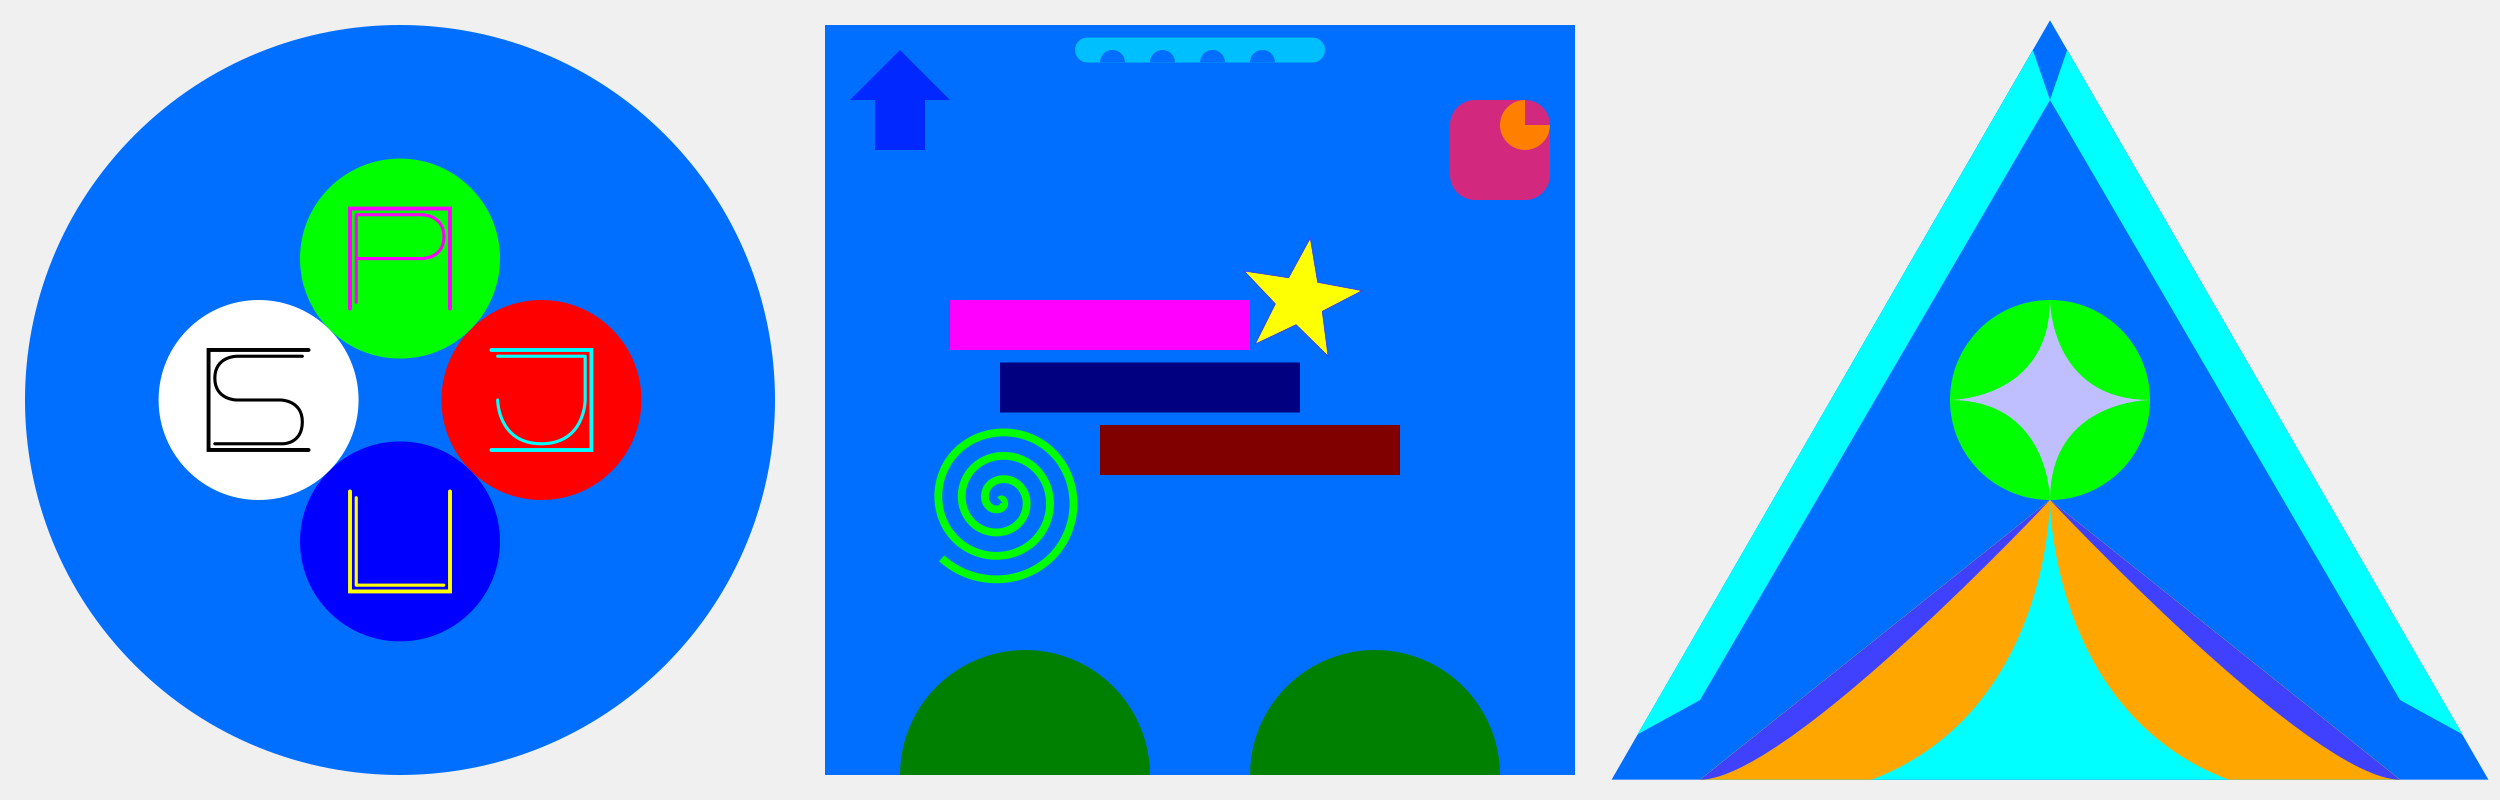
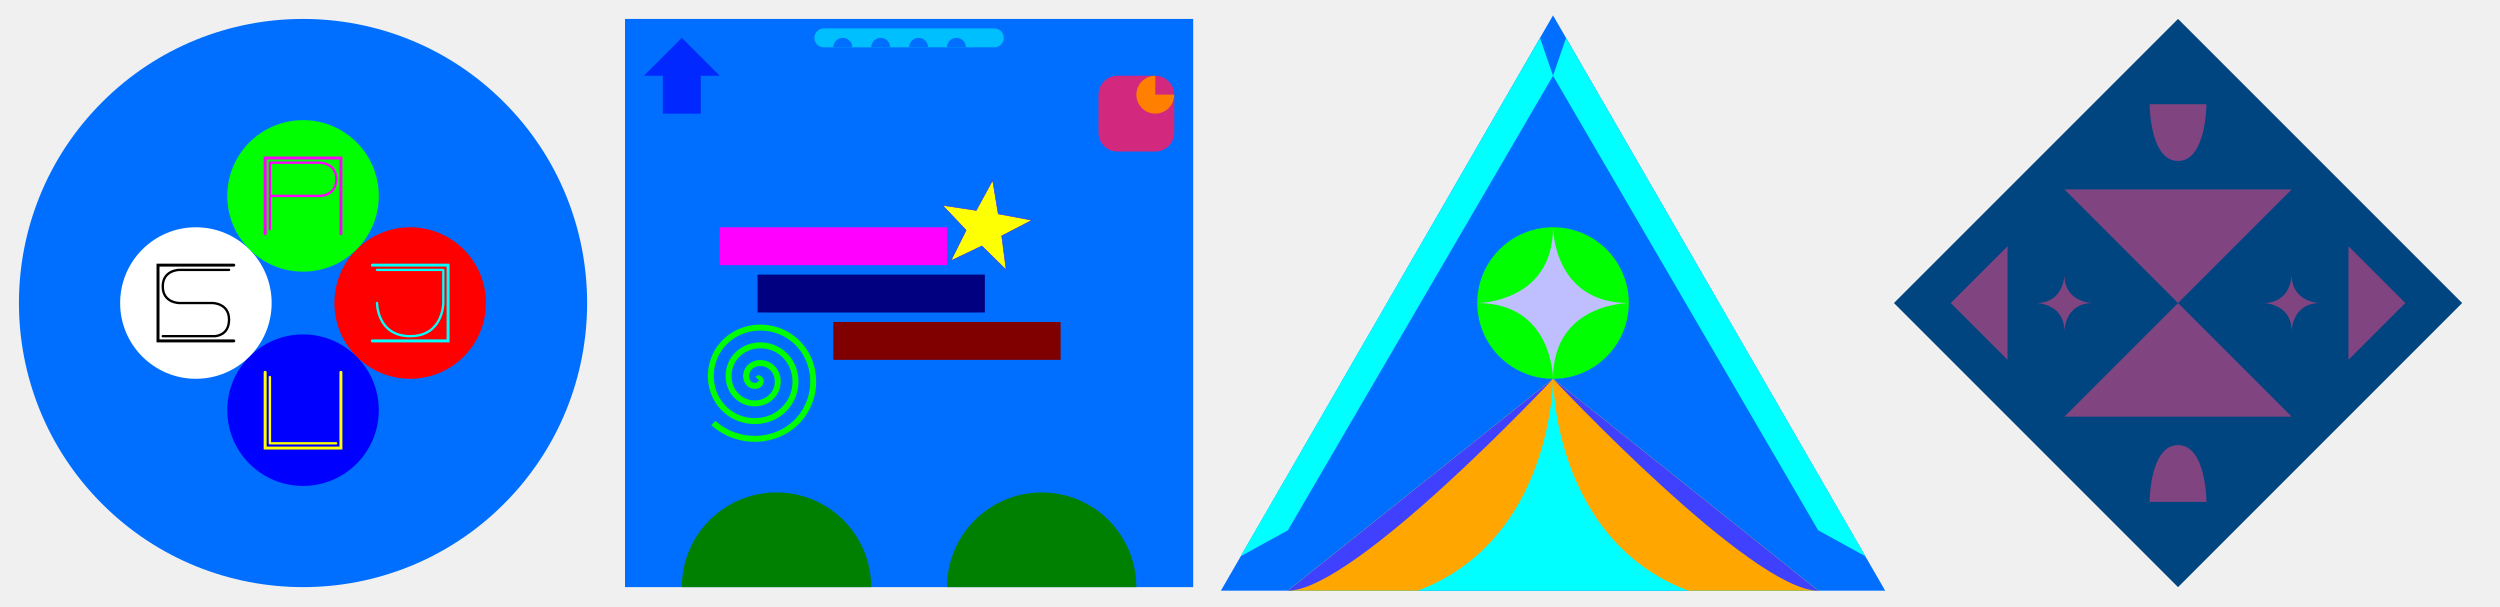
- <svg xmlns="http://www.w3.org/2000/svg" width="3200" height="1024" viewBox="0 0 846.667 270.933" version="1.1" id="svg8">
+ <svg xmlns="http://www.w3.org/2000/svg" width="4224" height="1024" viewBox="0 0 1117.601 270.933" version="1.1" id="svg8">
  <defs id="defs2" />
  <g id="layer2">
    <rect style="opacity:1;fill:#00ffff;fill-opacity:1;stroke:none;stroke-width:1.058;stroke-linecap:round;stroke-linejoin:round;stroke-miterlimit:4;stroke-dasharray:none;stroke-opacity:1" id="rect1090" width="152.4" height="29.633" x="541.867" y="275.167" ry="4.233" />
    <rect style="opacity:1;fill:#ffff00;fill-opacity:1;stroke:none;stroke-width:1.058;stroke-linecap:round;stroke-linejoin:round;stroke-miterlimit:4;stroke-dasharray:none;stroke-opacity:1" id="rect1092" width="152.4" height="29.633" x="694.267" y="275.167" ry="4.233" />
-     <rect style="opacity:1;fill:#00ffff;fill-opacity:1;stroke:none;stroke-width:1.058;stroke-linecap:round;stroke-linejoin:round;stroke-miterlimit:4;stroke-dasharray:none;stroke-opacity:1" id="rect1090-2" width="152.4" height="29.633" x="-33.867" y="-895.35" ry="4.233" transform="rotate(90)" />
-     <rect style="opacity:1;fill:#ffff00;fill-opacity:1;stroke:none;stroke-width:1.058;stroke-linecap:round;stroke-linejoin:round;stroke-miterlimit:4;stroke-dasharray:none;stroke-opacity:1" id="rect1092-9" width="152.4" height="29.633" x="118.533" y="-895.35" ry="4.233" transform="rotate(90)" />
+     <rect style="opacity:1;fill:#00ffff;fill-opacity:1;stroke:none;stroke-width:1.058;stroke-linecap:round;stroke-linejoin:round;stroke-miterlimit:4;stroke-dasharray:none;stroke-opacity:1" id="rect1090-2" width="152.4" height="29.633" x="-33.867" y="-1471.083" ry="4.233" transform="rotate(90)" />
+     <rect style="opacity:1;fill:#ffff00;fill-opacity:1;stroke:none;stroke-width:1.058;stroke-linecap:round;stroke-linejoin:round;stroke-miterlimit:4;stroke-dasharray:none;stroke-opacity:1" id="rect1092-9" width="152.4" height="29.633" x="118.533" y="-1471.083" ry="4.233" transform="rotate(90)" />
    <rect ry="4.233" y="281.517" x="8.6186483e-006" height="29.633" width="135.467" id="rect1116" style="opacity:1;fill:#00ffff;fill-opacity:1;stroke:none;stroke-width:0.998;stroke-linecap:round;stroke-linejoin:round;stroke-miterlimit:4;stroke-dasharray:none;stroke-opacity:1" />
    <rect ry="4.233" y="281.517" x="135.467" height="29.633" width="135.467" id="rect1118" style="opacity:1;fill:#ffff00;fill-opacity:1;stroke:none;stroke-width:0.998;stroke-linecap:round;stroke-linejoin:round;stroke-miterlimit:4;stroke-dasharray:none;stroke-opacity:1" />
  </g>
  <g id="layer1" transform="translate(0,-26.06666)">
    <g id="g961" transform="rotate(-45,135.4667,161.5333)">
      <circle r="127" cy="161.533" cx="135.467" id="path819" style="fill:#006fff;fill-opacity:1;stroke-width:0.283" />
      <g id="g935">
        <g id="g899">
          <g transform="rotate(45,169.3333,195.4)" id="g869">
            <circle r="33.867" cy="195.4" cx="169.333" id="circle827" style="opacity:1;fill:#ff0000;fill-opacity:1;stroke-width:0.265" />
            <g id="g851">
              <path id="path833" d="m 152.409,178.467 h 33.867 v 33.867 h -33.867" style="fill:none;stroke:#00ffff;stroke-width:1.323;stroke-linecap:round;stroke-linejoin:miter;stroke-miterlimit:4;stroke-dasharray:none;stroke-opacity:1" />
              <path id="path835" d="M 154.515,180.583 H 184.15 v 14.817 c 0,0 0,14.817 -14.817,14.817 -14.817,0 -14.817,-14.817 -14.817,-14.817" style="fill:none;stroke:#00ffff;stroke-width:1.058;stroke-linecap:round;stroke-linejoin:round;stroke-miterlimit:4;stroke-dasharray:none;stroke-opacity:1" />
            </g>
          </g>
          <g transform="rotate(45,101.6,195.4)" id="g875">
            <circle style="opacity:1;fill:#0000ff;fill-opacity:1;stroke-width:0.265" id="path825" cx="101.6" cy="195.4" r="33.867" />
            <g id="g855">
              <path style="fill:none;stroke:#ffff00;stroke-width:1.323;stroke-linecap:round;stroke-linejoin:miter;stroke-miterlimit:4;stroke-dasharray:none;stroke-opacity:1" d="m 118.538,178.471 v 33.867 H 84.671 v -33.867" id="path837" />
              <path id="path843" d="m 86.785,180.584 v 29.632 h 29.632" style="fill:none;stroke:#ffff00;stroke-width:1.058;stroke-linecap:round;stroke-linejoin:round;stroke-miterlimit:4;stroke-dasharray:none;stroke-opacity:1" />
            </g>
          </g>
        </g>
        <g id="g911">
          <g transform="rotate(45,169.3333,127.6667)" id="g887">
            <circle style="opacity:1;fill:#00ff00;fill-opacity:1;stroke-width:0.265" id="circle829" cx="169.333" cy="127.667" r="33.867" />
            <g id="g859">
              <path id="path839" d="m 152.4,144.6 v -33.867 h 33.867 v 33.867" style="fill:none;stroke:#ff00ff;stroke-width:1.323;stroke-linecap:round;stroke-linejoin:miter;stroke-miterlimit:4;stroke-dasharray:none;stroke-opacity:1" />
              <path id="path845" d="m 154.517,142.516 v -29.698 h 14.849 7.425 c 0,0 7.425,0 7.425,7.425 0,7.425 -7.425,7.425 -7.425,7.425 h -7.425 -14.849 z" style="fill:none;stroke:#ff00ff;stroke-width:1.058;stroke-linecap:round;stroke-linejoin:round;stroke-miterlimit:4;stroke-dasharray:none;stroke-opacity:1" />
            </g>
          </g>
          <g transform="rotate(45,101.6,127.6667)" id="g881">
            <circle r="33.867" cy="127.667" cx="101.6" id="circle831" style="opacity:1;fill:#ffffff;fill-opacity:1;stroke-width:0.265" />
            <g id="g863">
              <path style="fill:none;stroke:#000000;stroke-width:1.323;stroke-linecap:round;stroke-linejoin:miter;stroke-miterlimit:4;stroke-dasharray:none;stroke-opacity:1" d="M 118.529,144.595 H 84.662 v -33.867 h 33.867" id="path841" />
              <path id="path847" d="M 116.417,112.85 H 101.6 94.192 c 0,0 -7.408,0 -7.408,7.408 0,7.408 7.408,7.408 7.408,7.408 H 101.6 h 7.408 c 0,0 7.408,0 7.408,7.408 0,7.408 -6.482,7.408 -6.482,7.408 H 101.6 86.783" style="fill:none;stroke:#000000;stroke-width:1.058;stroke-linecap:round;stroke-linejoin:round;stroke-miterlimit:4;stroke-dasharray:none;stroke-opacity:1" />
            </g>
          </g>
        </g>
      </g>
    </g>
    <g id="g1085">
      <rect y="34.533" x="279.4" height="254" width="254" id="rect823" style="fill:#006fff;fill-opacity:1;stroke-width:0.265" />
      <g id="g1064">
        <g id="g1002">
          <path transform="rotate(90)" d="m 288.533,-304.8 a 42.333,42.333 0 0 1 -36.662,-21.167 42.333,42.333 0 0 1 0,-42.333 42.333,42.333 0 0 1 36.662,-21.167 l -10e-6,42.333 z" id="path969" style="opacity:1;fill:#008000;fill-opacity:1;stroke:none;stroke-width:5.292;stroke-linecap:round;stroke-linejoin:round;stroke-miterlimit:4;stroke-dasharray:none;stroke-opacity:1" />
          <path style="opacity:1;fill:#008000;fill-opacity:1;stroke:none;stroke-width:5.292;stroke-linecap:round;stroke-linejoin:round;stroke-miterlimit:4;stroke-dasharray:none;stroke-opacity:1" id="path971" d="m 288.533,-423.333 a 42.333,42.333 0 0 1 -36.662,-21.167 42.333,42.333 0 0 1 0,-42.333 42.333,42.333 0 0 1 36.662,-21.167 l -10e-6,42.333 z" transform="rotate(90)" />
        </g>
        <g id="g1045">
          <g id="g1030">
            <g id="g998">
              <rect ry="8.467" y="59.933" x="491.067" height="33.867" width="33.867" id="rect965" style="opacity:1;fill:#d2287d;fill-opacity:1;stroke:none;stroke-width:1.058;stroke-linecap:round;stroke-linejoin:round;stroke-miterlimit:4;stroke-dasharray:none;stroke-opacity:1" />
            </g>
            <path style="opacity:1;fill:#ff8000;fill-opacity:1;stroke:none;stroke-width:1.058;stroke-linecap:round;stroke-linejoin:round;stroke-miterlimit:4;stroke-dasharray:none;stroke-opacity:1" id="path967" d="m 524.933,68.4 a 8.467,8.467 0 0 1 -5.227,7.822 8.467,8.467 0 0 1 -9.227,-1.835 8.467,8.467 0 0 1 -1.835,-9.227 8.467,8.467 0 0 1 7.822,-5.227 l 0,8.467 z" />
          </g>
          <g id="g1012">
            <path style="fill:#0028ff;fill-opacity:1;stroke:none;stroke-width:0.265px;stroke-linecap:butt;stroke-linejoin:miter;stroke-opacity:1" d="m 296.333,59.933 h -8.467 l 16.933,-16.933 16.933,16.933 h -8.467 v 16.933 h -16.933 z" id="path963" />
            <g id="g995">
              <rect ry="4.233" y="38.767" x="364.067" height="8.467" width="84.667" id="rect973" style="opacity:1;fill:#00bfff;fill-opacity:1;stroke:none;stroke-width:1.058;stroke-linecap:round;stroke-linejoin:round;stroke-miterlimit:4;stroke-dasharray:none;stroke-opacity:1" />
              <g id="g987">
                <path style="opacity:1;fill:#006fff;fill-opacity:1;stroke:none;stroke-width:0.529;stroke-linecap:round;stroke-linejoin:round;stroke-miterlimit:4;stroke-dasharray:none;stroke-opacity:1" id="path975" d="m 47.233,-372.533 a 4.233,4.233 0 0 1 -3.666,-2.117 4.233,4.233 0 0 1 0,-4.233 4.233,4.233 0 0 1 3.666,-2.117 l 0,4.233 z" transform="rotate(90)" />
                <path transform="rotate(90)" d="m 47.233,-389.467 a 4.233,4.233 0 0 1 -3.666,-2.117 4.233,4.233 0 0 1 0,-4.233 4.233,4.233 0 0 1 3.666,-2.117 l 0,4.233 z" id="path977" style="opacity:1;fill:#006fff;fill-opacity:1;stroke:none;stroke-width:0.529;stroke-linecap:round;stroke-linejoin:round;stroke-miterlimit:4;stroke-dasharray:none;stroke-opacity:1" />
                <path style="opacity:1;fill:#006fff;fill-opacity:1;stroke:none;stroke-width:0.529;stroke-linecap:round;stroke-linejoin:round;stroke-miterlimit:4;stroke-dasharray:none;stroke-opacity:1" id="path979" d="m 47.233,-406.4 a 4.233,4.233 0 0 1 -3.666,-2.117 4.233,4.233 0 0 1 0,-4.233 4.233,4.233 0 0 1 3.666,-2.117 l 0,4.233 z" transform="rotate(90)" />
                <path transform="rotate(90)" d="m 47.233,-423.333 a 4.233,4.233 0 0 1 -3.666,-2.117 4.233,4.233 0 0 1 0,-4.233 4.233,4.233 0 0 1 3.666,-2.117 l 0,4.233 z" id="path981" style="opacity:1;fill:#006fff;fill-opacity:1;stroke:none;stroke-width:0.529;stroke-linecap:round;stroke-linejoin:round;stroke-miterlimit:4;stroke-dasharray:none;stroke-opacity:1" />
              </g>
            </g>
          </g>
        </g>
      </g>
    </g>
    <g id="g1210">
      <path d="m 694.267,32.946 148.48,257.175 -296.96,2e-5 z" id="path829" style="fill:#006fff;fill-opacity:1;stroke-width:0.265" />
      <g id="g1194">
        <g id="g1170">
          <path id="path1120" d="m 688.446,43 5.821,16.933 -118.533,203.2 -21.167,11.642 z" style="fill:#00ffff;fill-opacity:1;stroke:none;stroke-width:0.265px;stroke-linecap:butt;stroke-linejoin:miter;stroke-opacity:1" />
          <path style="fill:#00ffff;fill-opacity:1;stroke:none;stroke-width:0.265px;stroke-linecap:butt;stroke-linejoin:miter;stroke-opacity:1" d="m 700.087,43 -5.821,16.933 118.533,203.2 21.167,11.642 z" id="path1122" />
        </g>
        <g id="g1180">
          <g id="g1166">
            <circle style="opacity:1;fill:#00ff00;fill-opacity:1;stroke:none;stroke-width:2.117;stroke-linecap:round;stroke-linejoin:round;stroke-miterlimit:4;stroke-dasharray:none;stroke-opacity:1" id="path1124" cx="694.267" cy="161.533" r="33.867" />
            <path style="fill:#bfbfff;fill-opacity:1;stroke:none;stroke-width:0.265px;stroke-linecap:butt;stroke-linejoin:miter;stroke-opacity:1" d="m 660.4,161.533 c 0,0 33.867,0 33.867,-33.867 0,0 -10e-6,33.867 33.867,33.867 0,0 -33.867,0 -33.867,33.867 0,0 10e-6,-33.867 -33.867,-33.867 z" id="path1126" />
          </g>
          <g id="g1162">
            <path style="fill:#00ffff;fill-opacity:1;stroke:none;stroke-width:0.265px;stroke-linecap:butt;stroke-linejoin:miter;stroke-opacity:1" d="m 575.733,290.121 118.533,-94.721 118.533,94.721 z" id="path1087" />
            <g id="g1152">
              <path id="path1134" transform="matrix(0.2645833,0,0,0.2645833,0,26.06666)" d="m 2624,640 -448,358 h 219.449 C 2623.987,911.685 2624,640 2624,640 Z" style="fill:#ffa600;fill-opacity:1;stroke:none;stroke-width:1px;stroke-linecap:butt;stroke-linejoin:miter;stroke-opacity:1" />
              <path id="path1136" transform="matrix(0.2645833,0,0,0.2645833,0,26.06666)" d="m 2624,640 c 0,0 0.013,271.685 228.551,358 H 3072 Z" style="fill:#ffa600;fill-opacity:1;stroke:none;stroke-width:1px;stroke-linecap:butt;stroke-linejoin:miter;stroke-opacity:1" />
            </g>
          </g>
        </g>
      </g>
    </g>
    <g id="g1156">
      <path id="path1130" d="m 694.267,195.4 c 0,0 -88.635,94.721 -118.533,94.721 z" style="fill:#4040ff;fill-opacity:1;stroke:none;stroke-width:0.265px;stroke-linecap:butt;stroke-linejoin:miter;stroke-opacity:1" />
      <path style="fill:#4040ff;fill-opacity:1;stroke:none;stroke-width:0.265px;stroke-linecap:butt;stroke-linejoin:miter;stroke-opacity:1" d="m 694.267,195.4 c 0,0 88.635,94.721 118.533,94.721 z" id="path1132" />
    </g>
    <rect style="opacity:1;fill:#ff00ff;fill-opacity:1;stroke:none;stroke-width:1.058;stroke-linecap:round;stroke-linejoin:round;stroke-miterlimit:4;stroke-dasharray:none;stroke-opacity:1" id="rect1212" width="101.6" height="16.933" x="321.733" y="127.667" />
    <rect y="148.833" x="338.667" height="16.933" width="101.6" id="rect1214" style="opacity:1;fill:#000080;fill-opacity:1;stroke:none;stroke-width:1.058;stroke-linecap:round;stroke-linejoin:round;stroke-miterlimit:4;stroke-dasharray:none;stroke-opacity:1" />
    <rect style="opacity:1;fill:#800000;fill-opacity:1;stroke:none;stroke-width:1.058;stroke-linecap:round;stroke-linejoin:round;stroke-miterlimit:4;stroke-dasharray:none;stroke-opacity:1" id="rect1216" width="101.6" height="16.933" x="372.533" y="170" />
    <path style="fill:none;fill-rule:evenodd;stroke:#00ff00;stroke-width:2.646;stroke-miterlimit:4;stroke-dasharray:none;stroke-opacity:1" id="path1218" d="m 338.667,195.4 c 0.849,-0.849 1.563,0.726 1.411,1.411 -0.412,1.858 -2.792,2.156 -4.233,1.411 -2.578,-1.333 -2.88,-4.795 -1.411,-7.056 2.156,-3.317 6.825,-3.625 9.878,-1.411 4.069,2.951 4.38,8.865 1.411,12.7 -3.736,4.826 -10.909,5.139 -15.522,1.411 -5.587,-4.515 -5.901,-12.956 -1.411,-18.344 5.291,-6.35 15.005,-6.664 21.167,-1.411 7.114,6.065 7.429,17.055 1.411,23.989 -6.838,7.879 -19.105,8.195 -26.811,1.411 -8.645,-7.61 -8.961,-21.156 -1.411,-29.633 8.381,-9.411 23.208,-9.727 32.456,-1.411 10.178,9.152 10.494,25.259 1.411,35.278 -9.923,10.945 -27.311,11.261 -38.1,1.411" />
    <path style="opacity:1;fill:#ffff04;fill-opacity:1;stroke:#3333ff;stroke-width:0.265;stroke-linecap:round;stroke-linejoin:round;stroke-miterlimit:4;stroke-dasharray:none;stroke-opacity:1" id="path1220" d="m 449.792,146.717 -10.845,-10.687 -13.854,6.583 6.812,-13.617 -10.541,-11.142 15.056,2.271 7.339,-13.468 2.493,15.021 15.077,2.818 -13.515,7.012 z" />
+     <g id="g978" transform="matrix(1.500001,0,0,1.500001,-474.1339,-80.76676)">
+       <path id="path901" d="m 880.533,135.467 84.667,84.667 84.667,-84.667 -84.667,-84.667 z" style="fill:#004480;fill-opacity:1;stroke:none;stroke-width:1.323;stroke-linecap:butt;stroke-linejoin:miter;stroke-miterlimit:4;stroke-dasharray:none;stroke-opacity:1" transform="translate(0,26.06666)" />
+       <g id="g962">
+         <path style="fill:#804480;fill-opacity:1;stroke:none;stroke-width:0.265px;stroke-linecap:butt;stroke-linejoin:miter;stroke-opacity:1" d="m 965.2,161.533 -33.867,-33.867 h 67.733 L 931.333,195.4 h 67.733 z" id="path904" />
+         <g id="g948">
+           <g id="g928">
+             <path style="fill:#804480;fill-opacity:1;stroke:none;stroke-width:0.265px;stroke-linecap:butt;stroke-linejoin:miter;stroke-opacity:1" d="m 956.733,102.267 c 0,0 0,16.933 8.467,16.933 8.467,0 8.467,-16.933 8.467,-16.933 z" id="path910" />
+             <path style="fill:#804480;fill-opacity:1;stroke:none;stroke-width:0.265px;stroke-linecap:butt;stroke-linejoin:miter;stroke-opacity:1" d="m 956.733,220.8 c 0,0 0,-16.933 8.467,-16.933 8.467,0 8.467,16.933 8.467,16.933 z" id="path912" />
+           </g>
+           <g id="g936">
+             <g id="g924">
+               <path id="path906" d="M 897.467,161.533 914.4,144.6 v 33.867 z" style="fill:#804480;fill-opacity:1;stroke:none;stroke-width:0.265px;stroke-linecap:butt;stroke-linejoin:miter;stroke-opacity:1" />
+               <path id="path908" d="m 1016,144.6 v 33.867 l 16.933,-16.933 z" style="fill:#804480;fill-opacity:1;stroke:none;stroke-width:0.265px;stroke-linecap:butt;stroke-linejoin:miter;stroke-opacity:1" />
+             </g>
+             <g id="g920">
+               <path id="path914" d="m 922.867,161.533 c 0,0 8.467,0 8.467,8.467 0,0 -10e-6,-8.467 8.467,-8.467 0,0 -8.467,0 -8.467,-8.467 0,0 10e-6,8.467 -8.467,8.467 z" style="fill:#804480;fill-opacity:1;stroke:none;stroke-width:0.265px;stroke-linecap:butt;stroke-linejoin:miter;stroke-opacity:1" />
+               <path style="fill:#804480;fill-opacity:1;stroke:none;stroke-width:0.265px;stroke-linecap:butt;stroke-linejoin:miter;stroke-opacity:1" d="m 990.6,161.533 c 0,0 8.467,0 8.467,8.467 0,0 -10e-6,-8.467 8.467,-8.467 0,0 -8.467,0 -8.467,-8.467 0,0 10e-6,8.467 -8.467,8.467 z" id="path916" />
+             </g>
+           </g>
+         </g>
+       </g>
+     </g>
  </g>
</svg>
